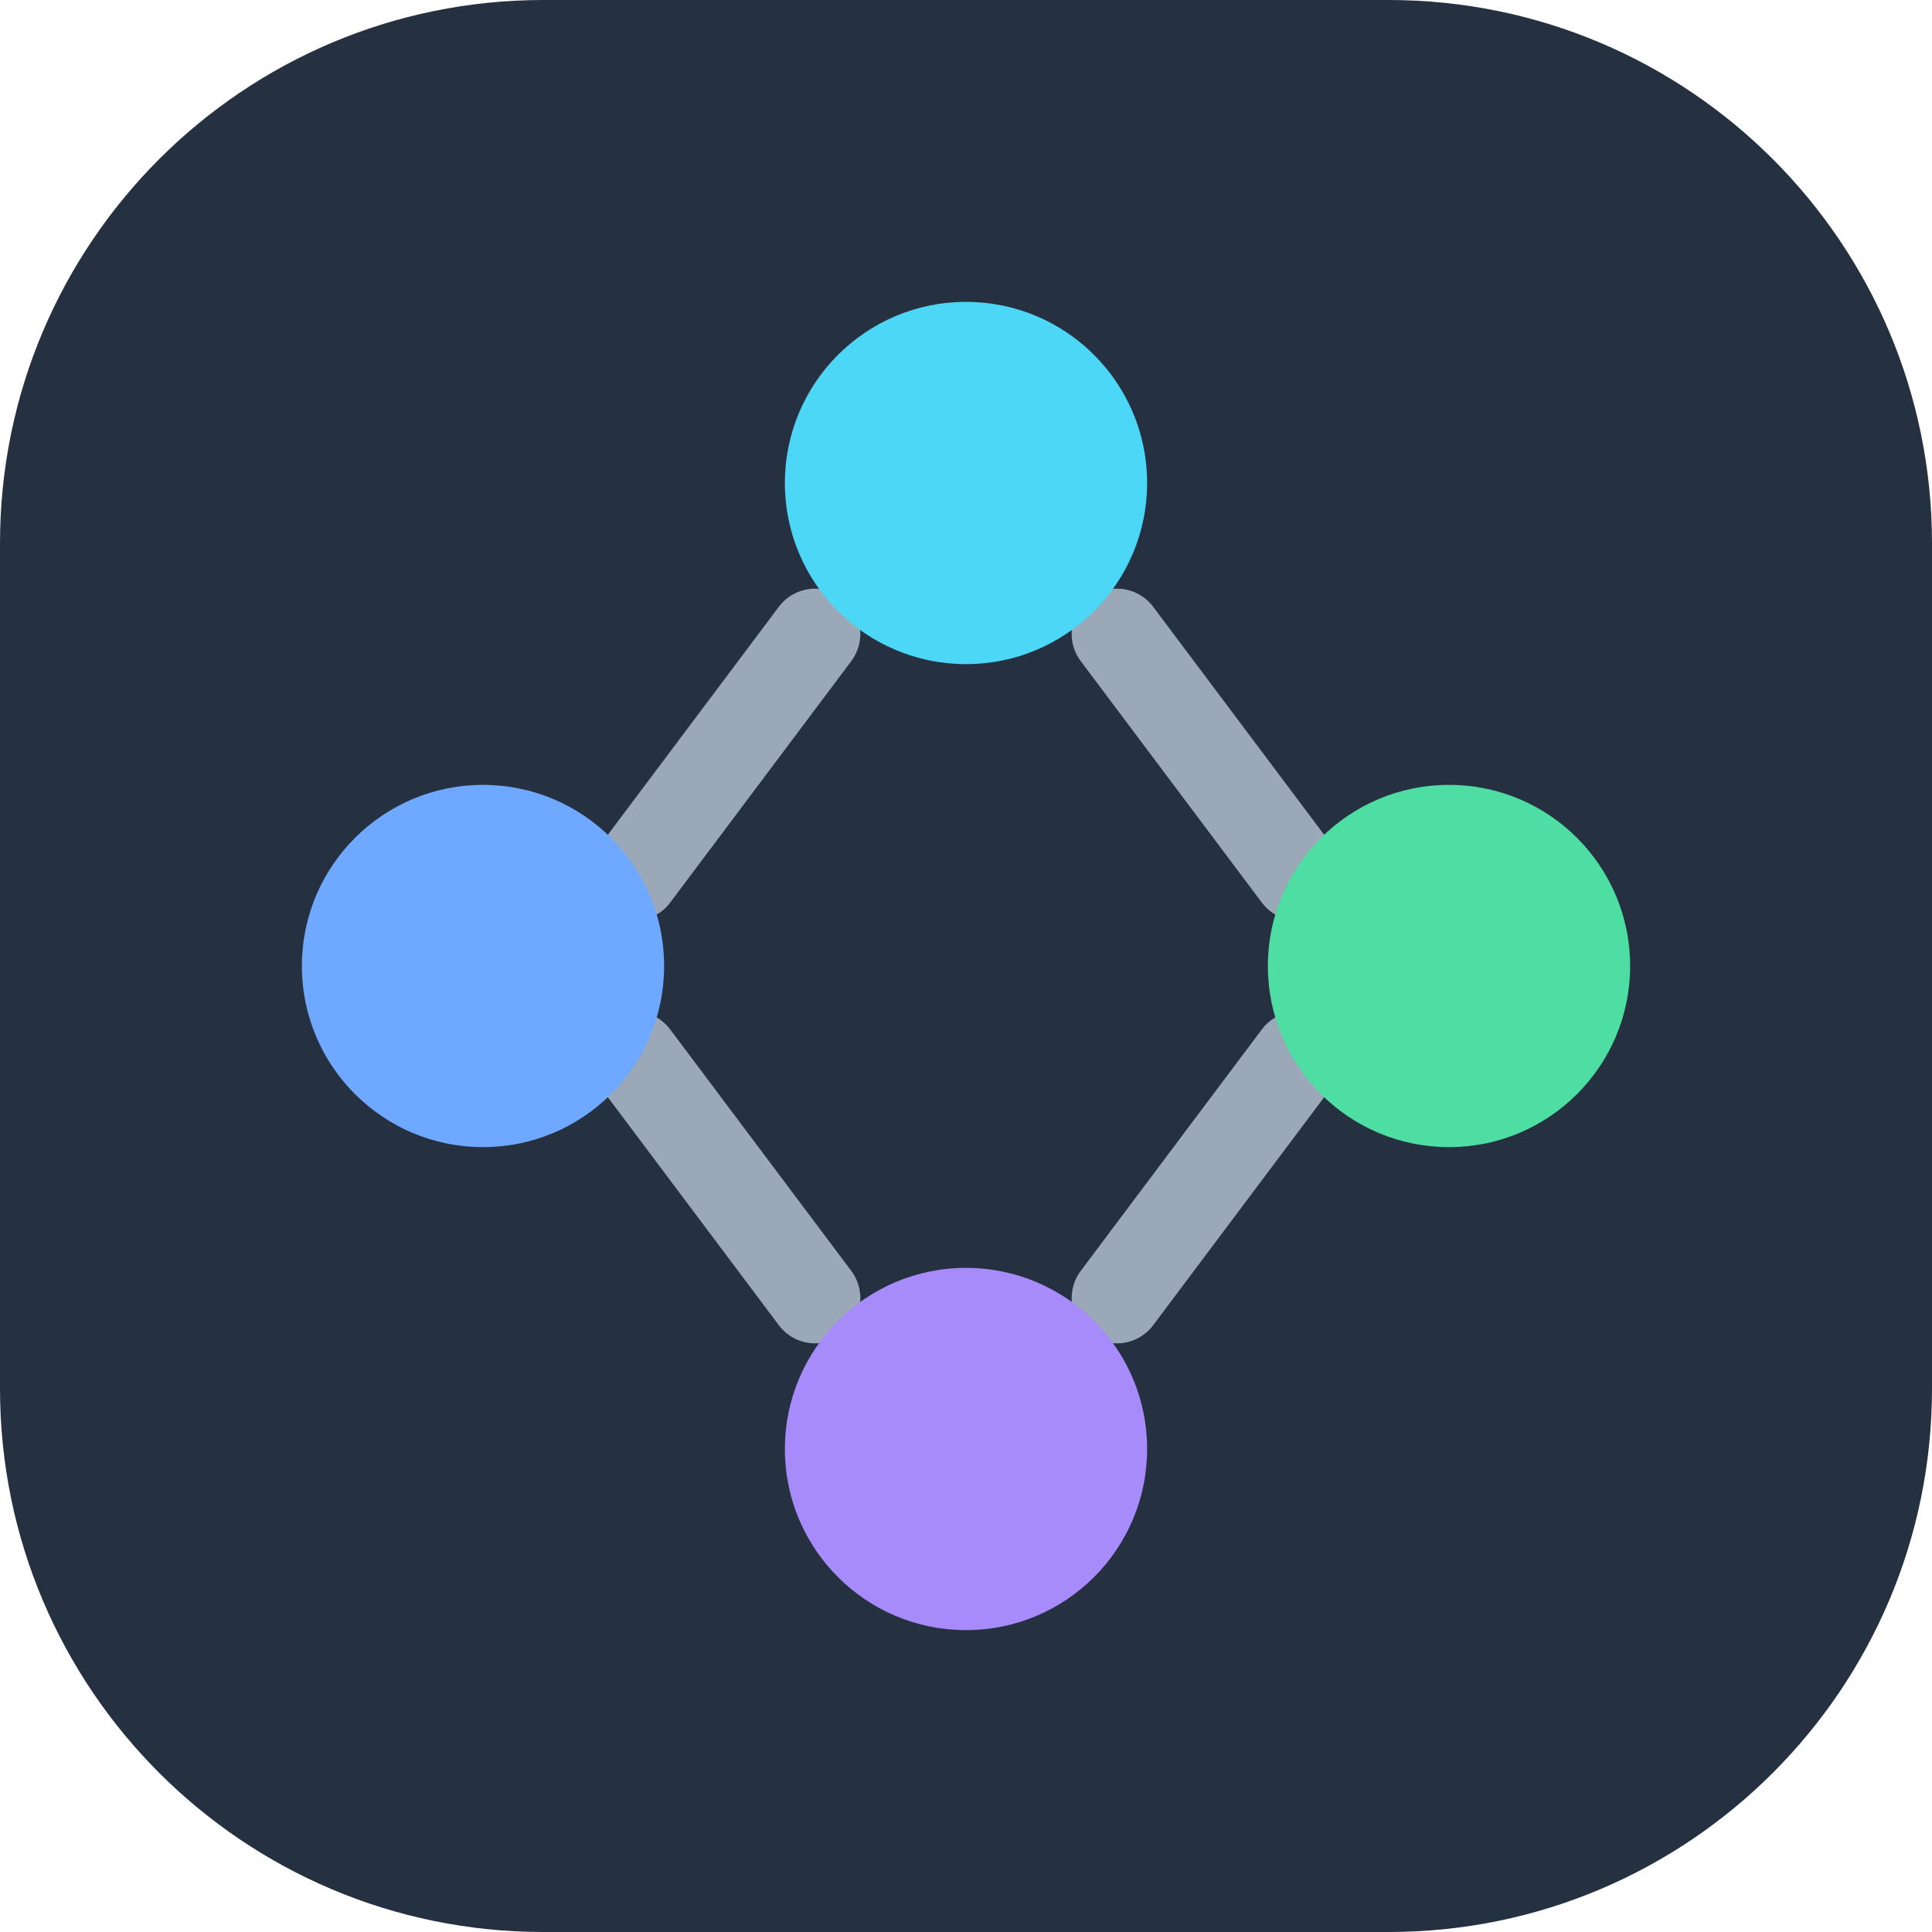
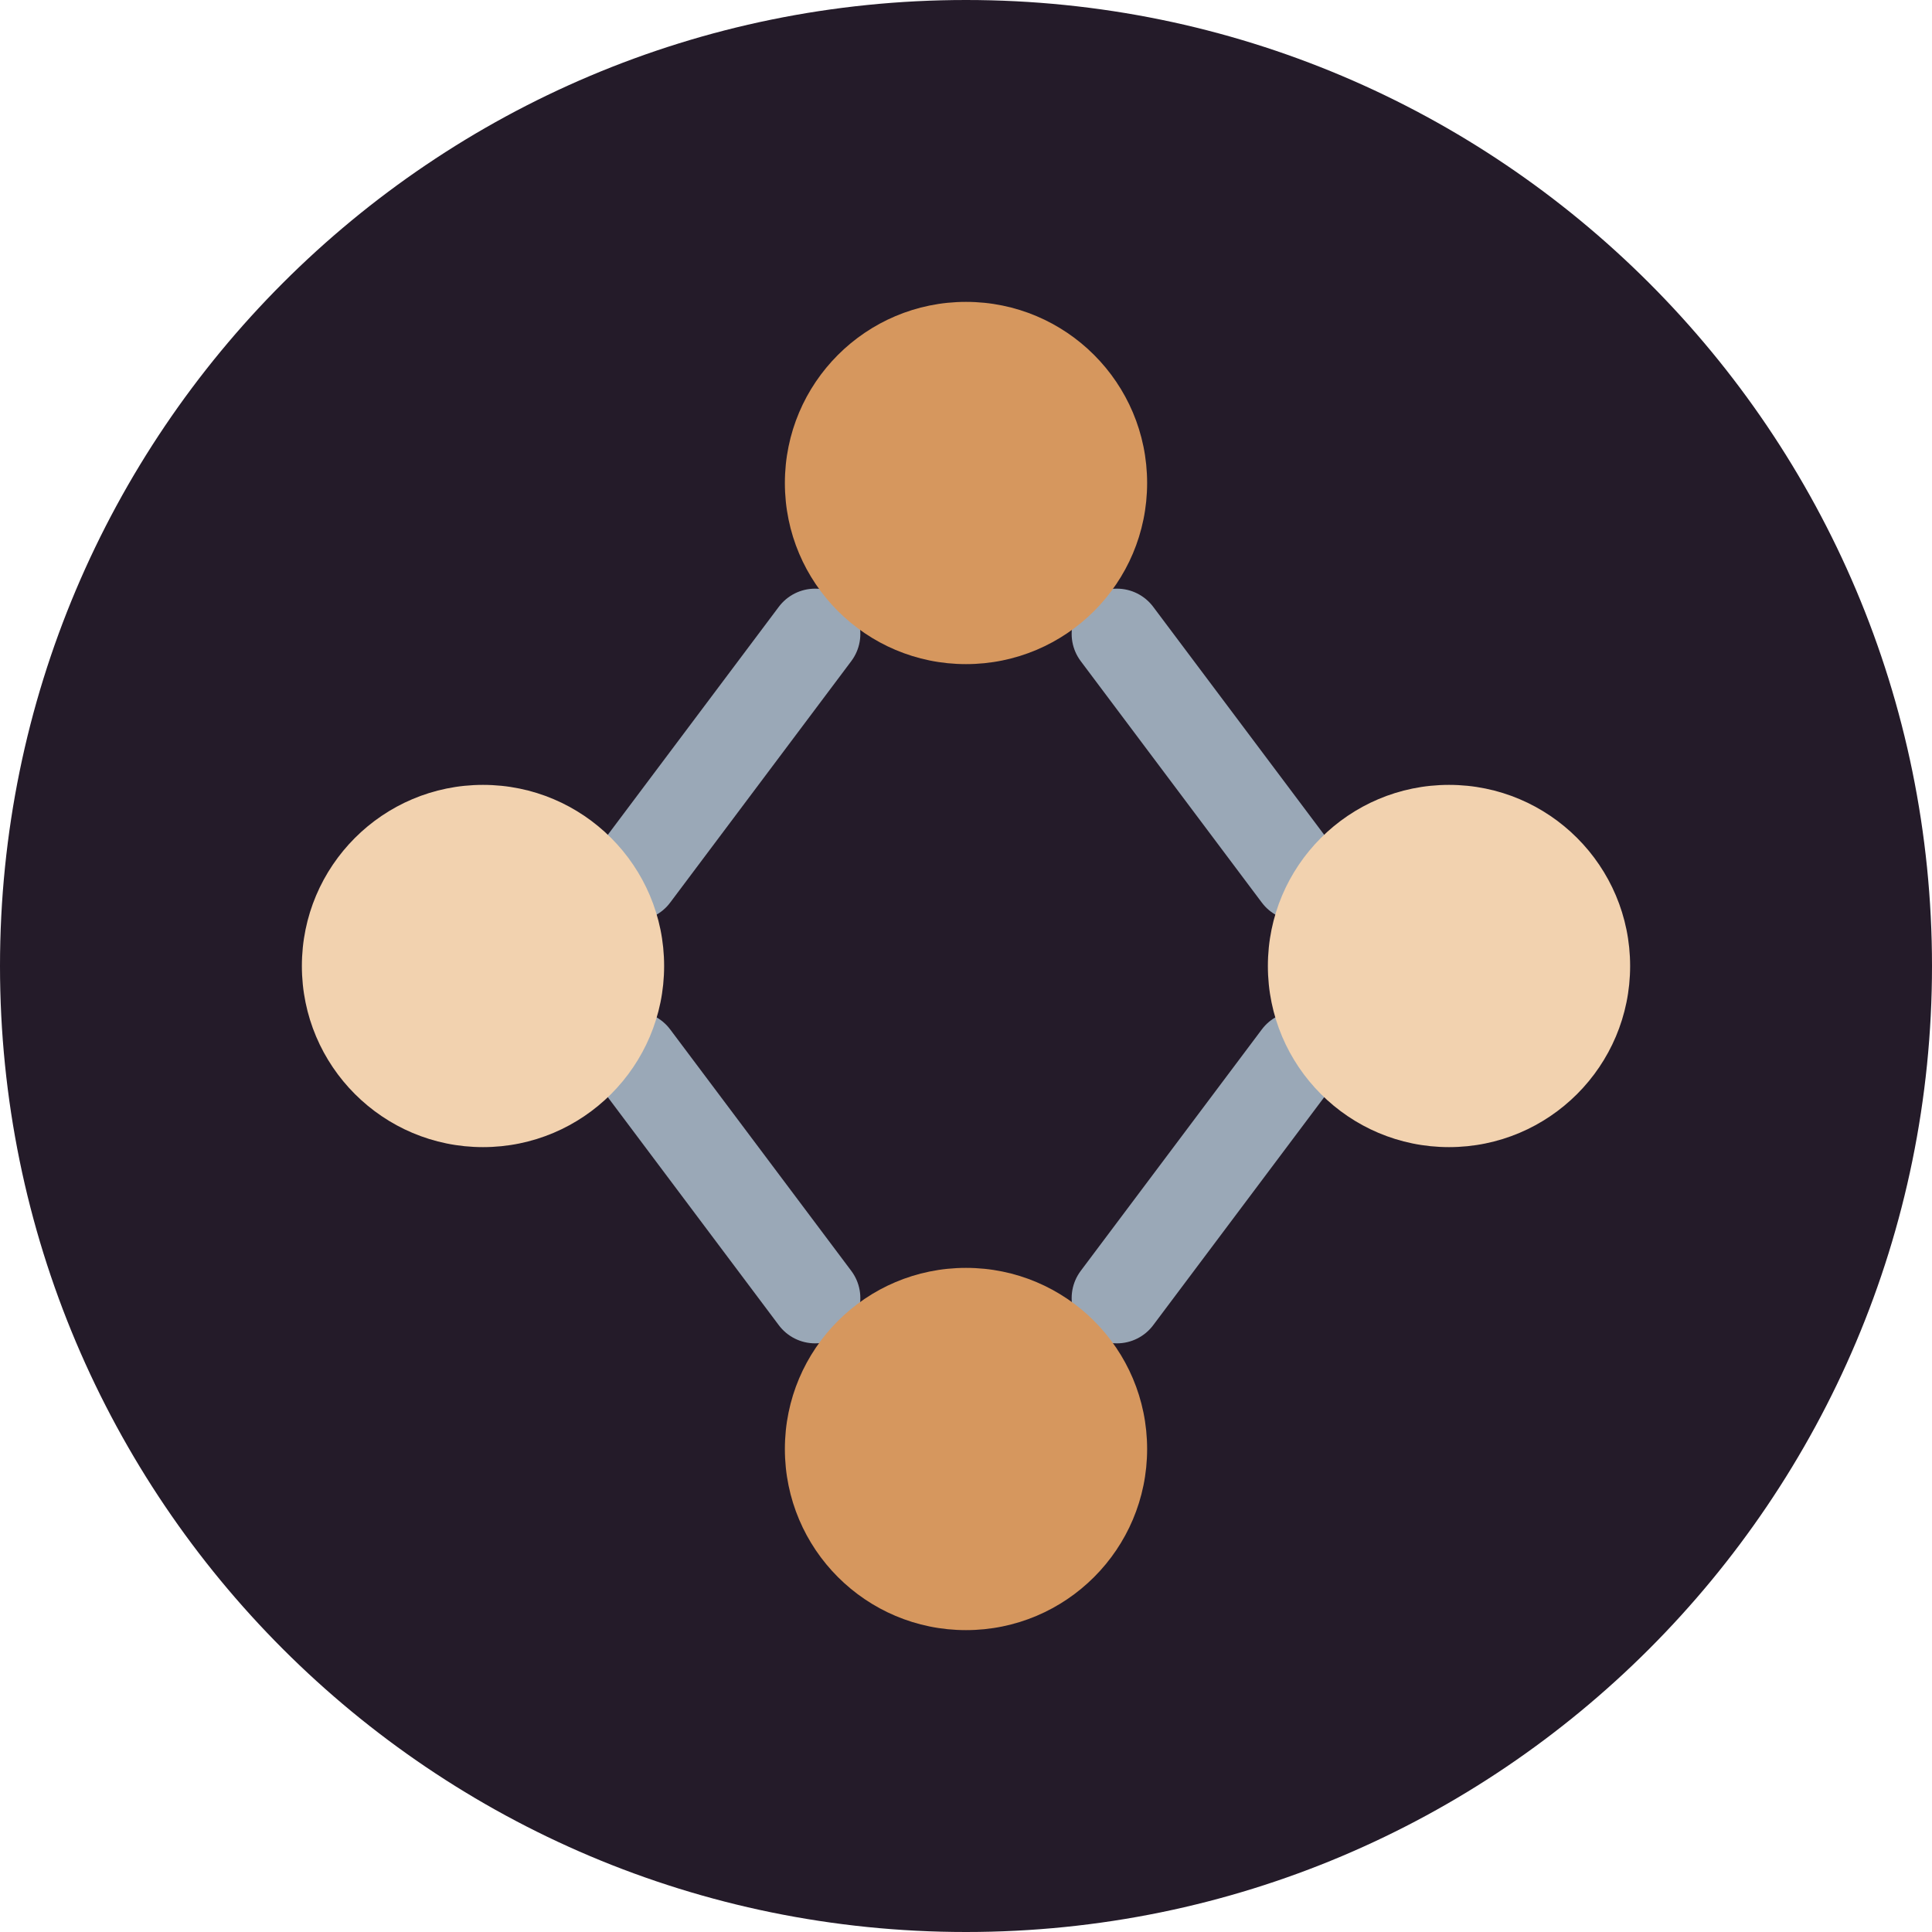
<svg xmlns="http://www.w3.org/2000/svg" viewBox="0 0 32 32">
-   <rect width="32" height="32" rx="9" fill="#253041" />
+   <rect width="32" height="32" rx="16" fill="#241b29" />
  <path d="m10.5 14.5 3-4m5 0 3 4m0 3-3 4m-5 0-3-4" fill="none" stroke="#9aa8b7" stroke-width="1.5" stroke-linecap="round" />
-   <circle cx="8" cy="16" r="3" fill="#6ea8ff" />
-   <circle cx="16" cy="8" r="3" fill="#4cd7f6" />
-   <circle cx="24" cy="16" r="3" fill="#4edea3" />
-   <circle cx="16" cy="24" r="3" fill="#a78bfa" />
+   <circle cx="8" cy="16" r="3" fill="#f2d2af" />
+   <circle cx="16" cy="8" r="3" fill="#d6975e" />
+   <circle cx="24" cy="16" r="3" fill="#f2d2af" />
+   <circle cx="16" cy="24" r="3" fill="#d6975e" />
</svg>
